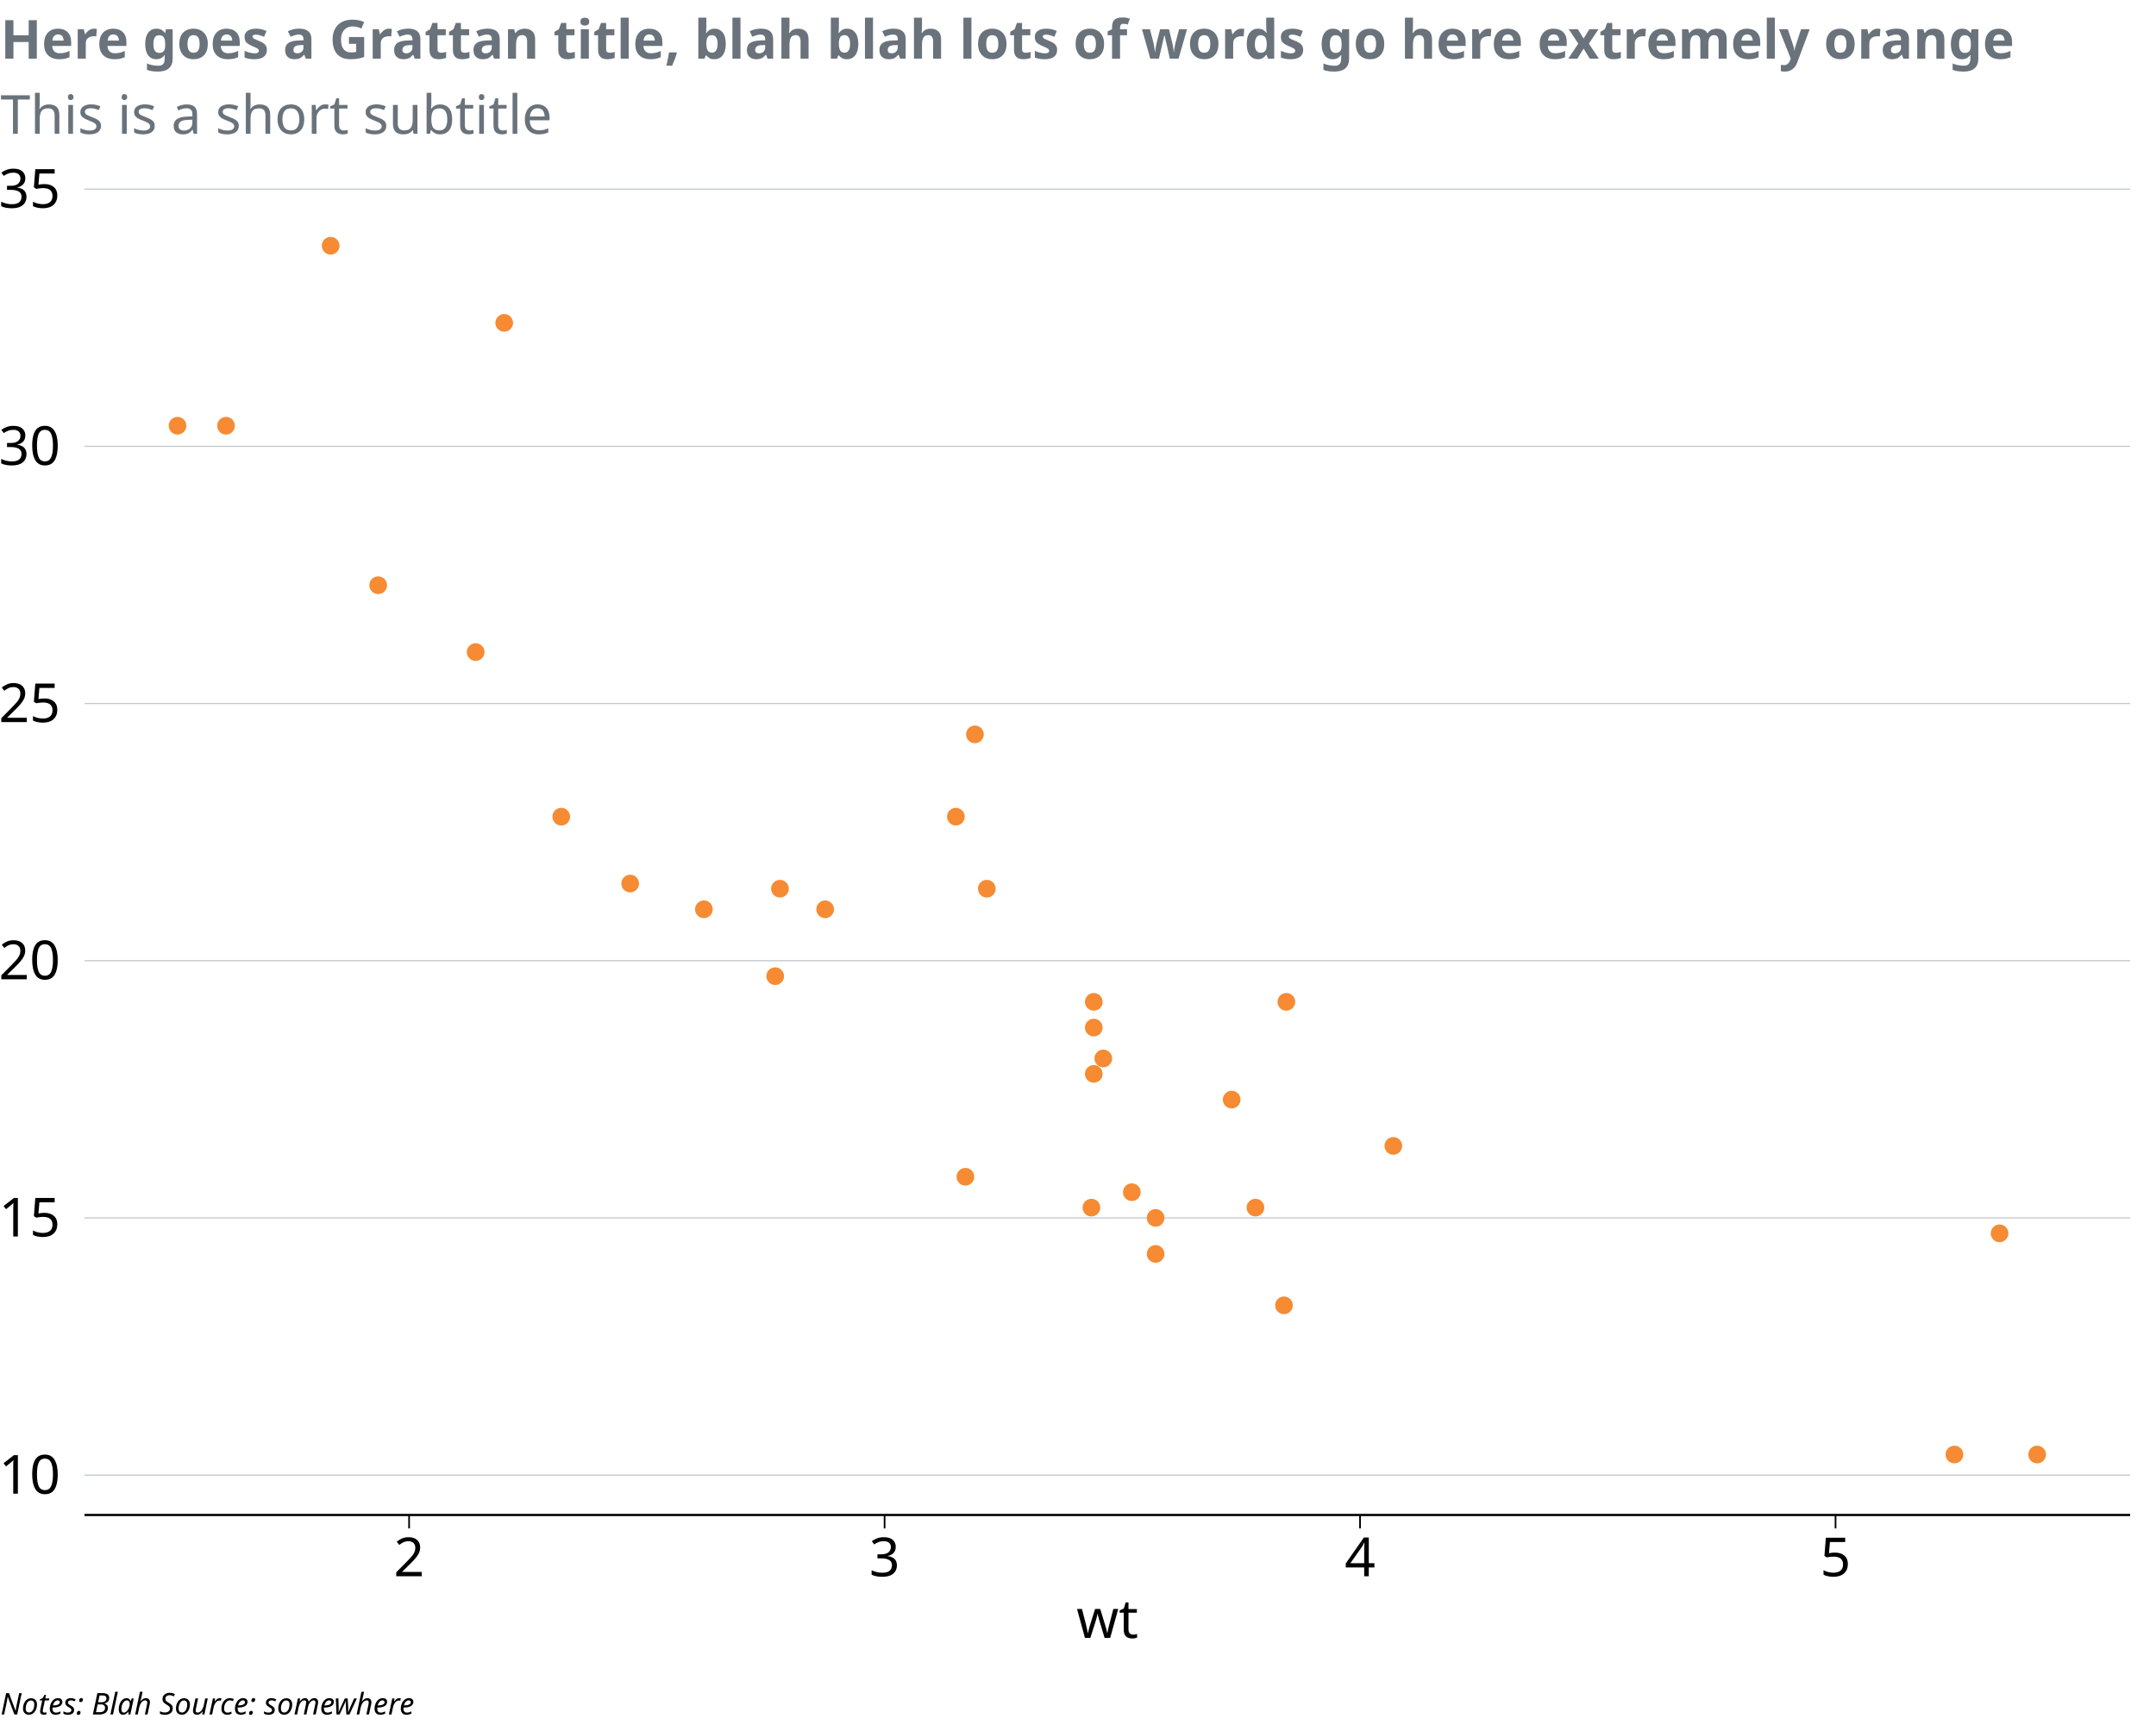
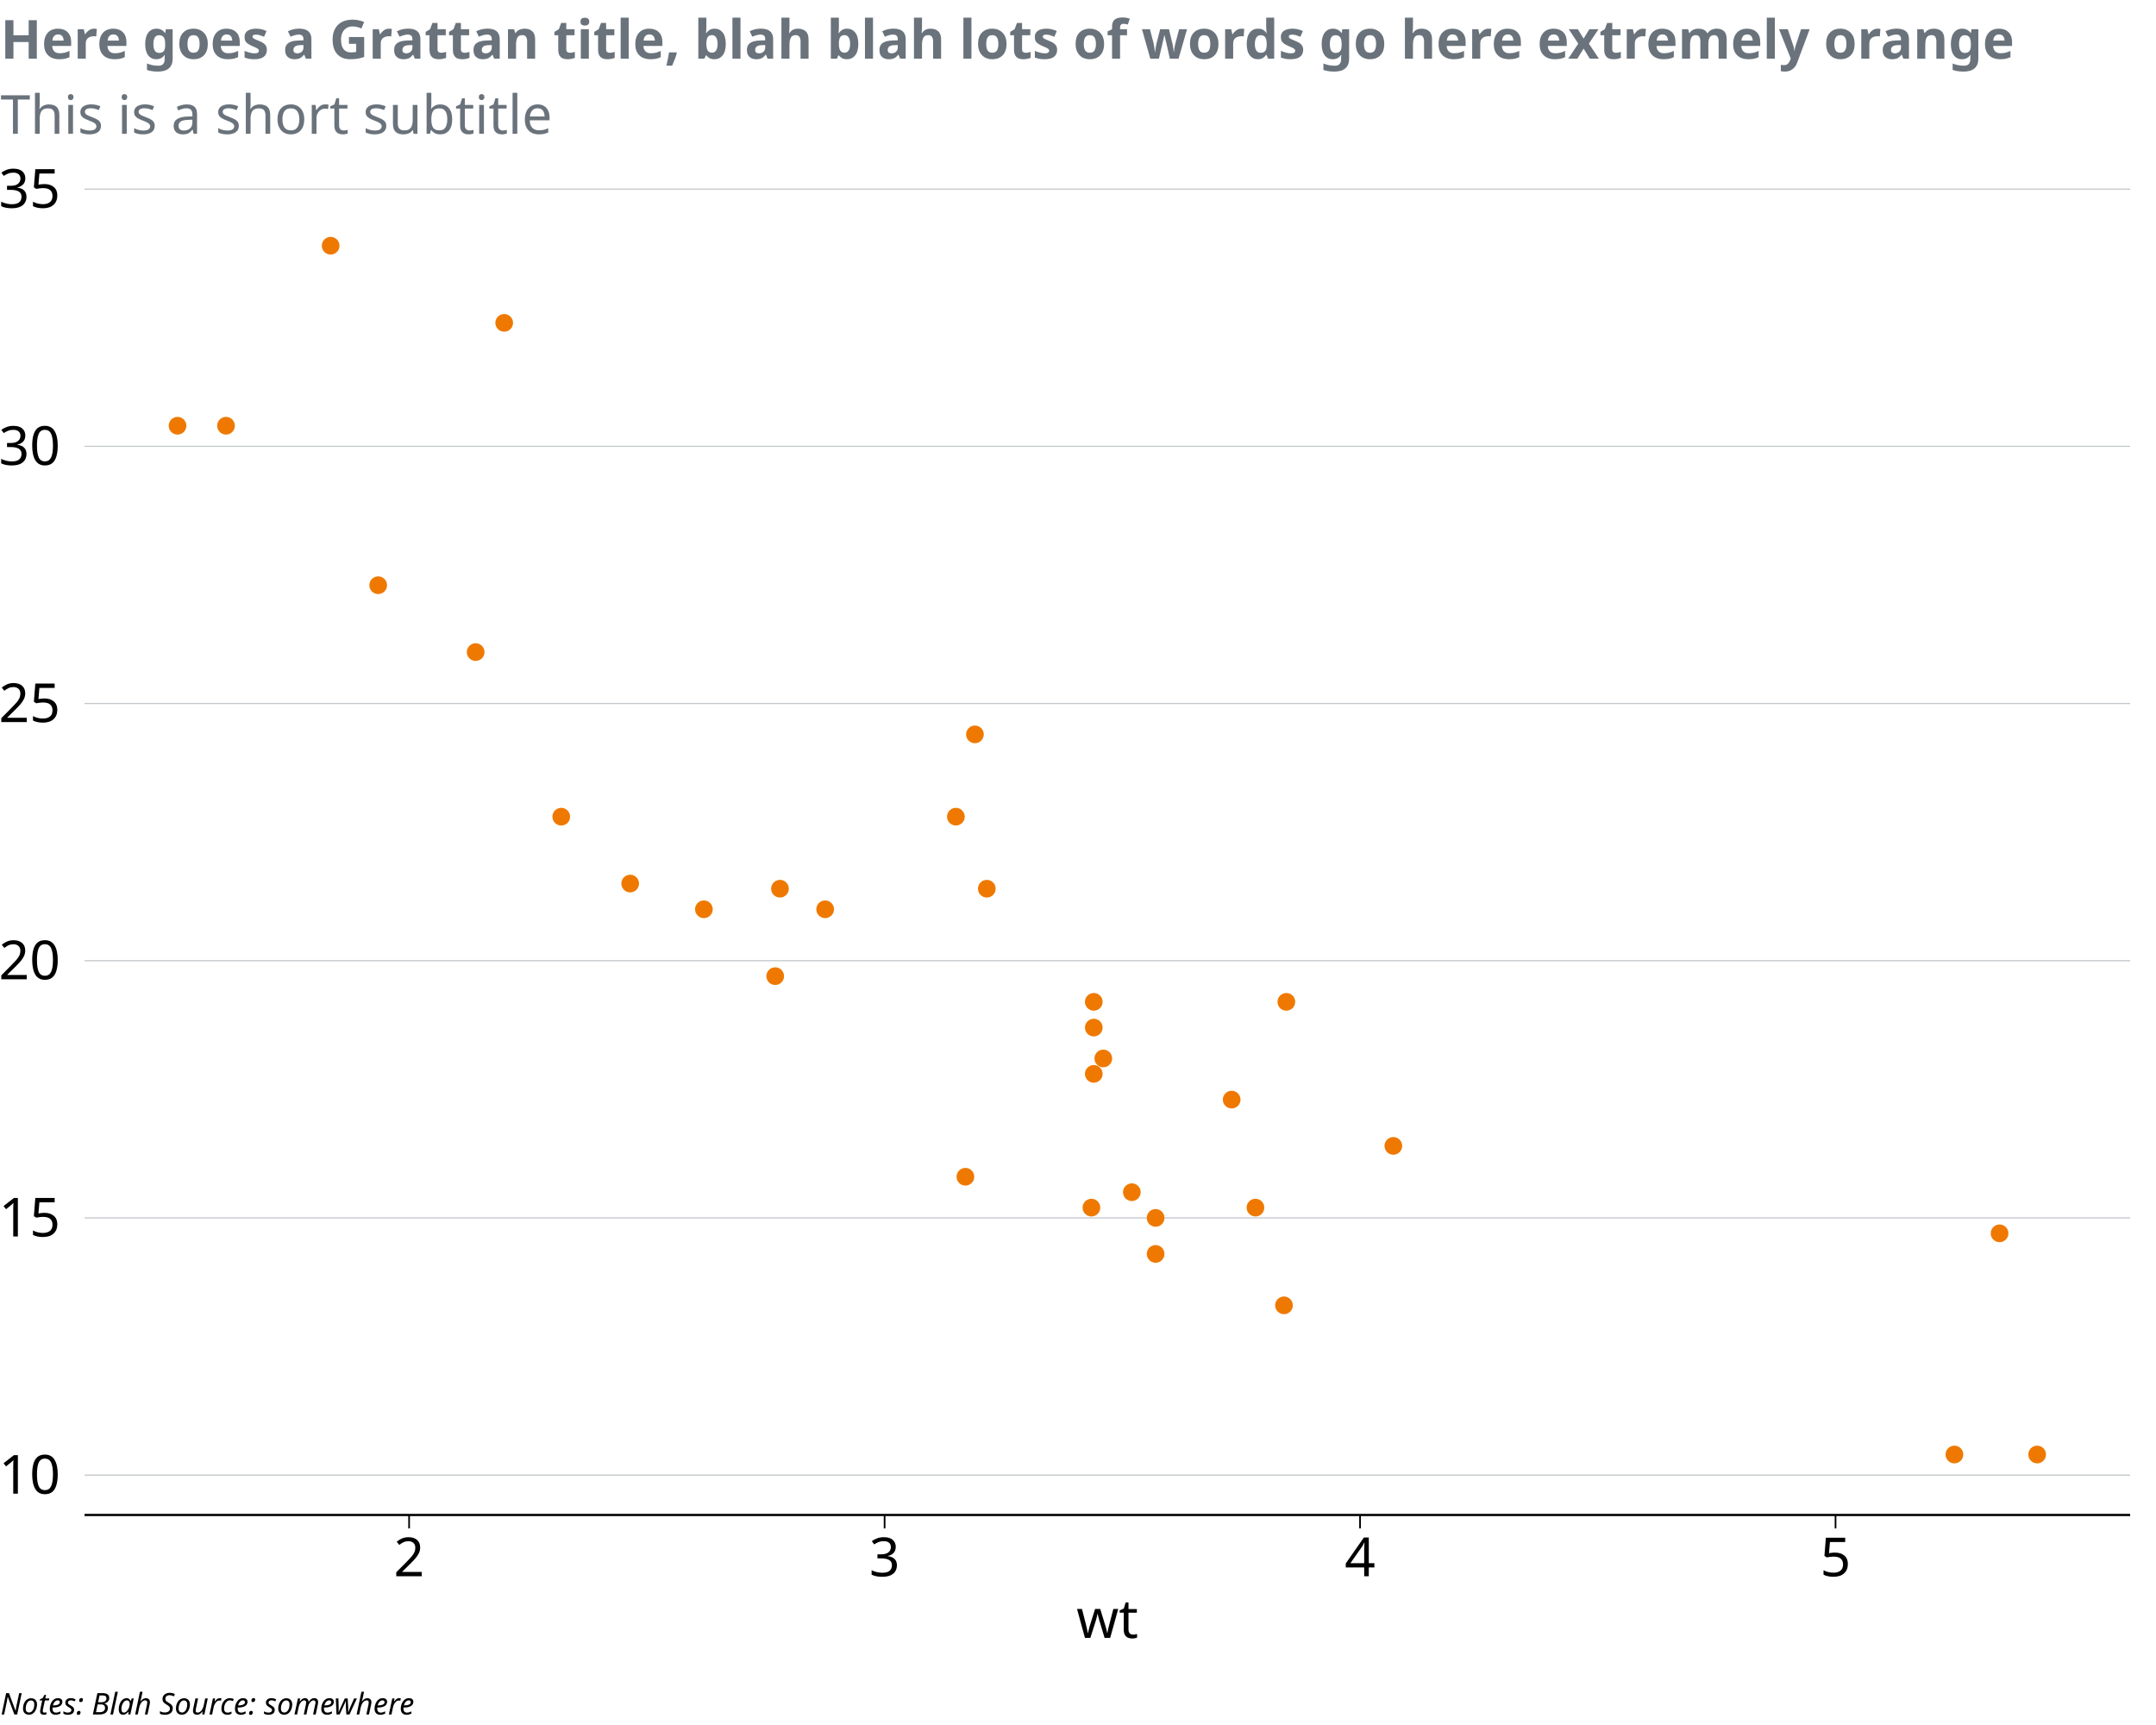
<svg xmlns="http://www.w3.org/2000/svg" class="svglite" data-engine-version="2.0" width="720.00pt" height="576.00pt" viewBox="0 0 720.00 576.00">
  <defs>
    <style type="text/css">
    .svglite line, .svglite polyline, .svglite polygon, .svglite path, .svglite rect, .svglite circle {
      fill: none;
      stroke: #000000;
      stroke-linecap: round;
      stroke-linejoin: round;
      stroke-miterlimit: 10.00;
    }
  </style>
  </defs>
  <rect width="100%" height="100%" style="stroke: none; fill: #FFFFFF;" />
  <defs>
    <clipPath id="cpMC4wMHw3MjAuMDB8MC4wMHw1NzYuMDA=">
      <rect x="0.00" y="0.00" width="720.00" height="576.00" />
    </clipPath>
  </defs>
  <g clip-path="url(#cpMC4wMHw3MjAuMDB8MC4wMHw1NzYuMDA=)">
    <rect x="0.00" y="0.00" width="720.00" height="576.00" style="stroke-width: 0.75; stroke: none; fill: #FFFFFF;" />
  </g>
  <defs>
    <clipPath id="cpMjguMjR8NzExLjM2fDYxLjg2fDUwNS44Nw==">
      <rect x="28.24" y="61.86" width="683.12" height="444.00" />
    </clipPath>
  </defs>
  <g clip-path="url(#cpMjguMjR8NzExLjM2fDYxLjg2fDUwNS44Nw==)">
    <rect x="28.24" y="61.86" width="683.12" height="444.00" style="stroke-width: 0.75; stroke: none; fill: #FFFFFF;" />
    <polyline points="28.24,492.55 711.36,492.55 " style="stroke-width: 0.38; stroke: #C3C7CB; stroke-linecap: butt;" />
    <polyline points="28.24,406.67 711.36,406.67 " style="stroke-width: 0.38; stroke: #C3C7CB; stroke-linecap: butt;" />
    <polyline points="28.24,320.79 711.36,320.79 " style="stroke-width: 0.38; stroke: #C3C7CB; stroke-linecap: butt;" />
    <polyline points="28.24,234.91 711.36,234.91 " style="stroke-width: 0.38; stroke: #C3C7CB; stroke-linecap: butt;" />
    <polyline points="28.24,149.03 711.36,149.03 " style="stroke-width: 0.38; stroke: #C3C7CB; stroke-linecap: butt;" />
    <polyline points="28.24,63.15 711.36,63.15 " style="stroke-width: 0.38; stroke: #C3C7CB; stroke-linecap: butt;" />
-     <circle cx="235.07" cy="303.62" r="2.60" style="stroke-width: 0.71; stroke: #F68B33; fill: #F68B33;" />
-     <circle cx="275.56" cy="303.62" r="2.60" style="stroke-width: 0.71; stroke: #F68B33; fill: #F68B33;" />
-     <circle cx="187.43" cy="272.70" r="2.60" style="stroke-width: 0.71; stroke: #F68B33; fill: #F68B33;" />
-     <circle cx="329.55" cy="296.75" r="2.60" style="stroke-width: 0.71; stroke: #F68B33; fill: #F68B33;" />
-     <circle cx="365.27" cy="343.12" r="2.60" style="stroke-width: 0.71; stroke: #F68B33; fill: #F68B33;" />
-     <circle cx="368.45" cy="353.43" r="2.60" style="stroke-width: 0.71; stroke: #F68B33; fill: #F68B33;" />
-     <circle cx="385.92" cy="418.70" r="2.60" style="stroke-width: 0.71; stroke: #F68B33; fill: #F68B33;" />
-     <circle cx="325.58" cy="245.22" r="2.60" style="stroke-width: 0.71; stroke: #F68B33; fill: #F68B33;" />
-     <circle cx="319.22" cy="272.70" r="2.60" style="stroke-width: 0.71; stroke: #F68B33; fill: #F68B33;" />
-     <circle cx="365.27" cy="334.53" r="2.60" style="stroke-width: 0.71; stroke: #F68B33; fill: #F68B33;" />
-     <circle cx="365.27" cy="358.58" r="2.60" style="stroke-width: 0.71; stroke: #F68B33; fill: #F68B33;" />
-     <circle cx="465.31" cy="382.63" r="2.60" style="stroke-width: 0.71; stroke: #F68B33; fill: #F68B33;" />
-     <circle cx="411.32" cy="367.17" r="2.60" style="stroke-width: 0.71; stroke: #F68B33; fill: #F68B33;" />
-     <circle cx="419.26" cy="403.24" r="2.60" style="stroke-width: 0.71; stroke: #F68B33; fill: #F68B33;" />
-     <circle cx="652.68" cy="485.68" r="2.60" style="stroke-width: 0.71; stroke: #F68B33; fill: #F68B33;" />
-     <circle cx="680.31" cy="485.68" r="2.60" style="stroke-width: 0.71; stroke: #F68B33; fill: #F68B33;" />
-     <circle cx="667.76" cy="411.83" r="2.60" style="stroke-width: 0.71; stroke: #F68B33; fill: #F68B33;" />
-     <circle cx="168.38" cy="107.81" r="2.60" style="stroke-width: 0.71; stroke: #F68B33; fill: #F68B33;" />
-     <circle cx="75.48" cy="142.16" r="2.60" style="stroke-width: 0.71; stroke: #F68B33; fill: #F68B33;" />
-     <circle cx="110.42" cy="82.05" r="2.60" style="stroke-width: 0.71; stroke: #F68B33; fill: #F68B33;" />
-     <circle cx="210.45" cy="295.03" r="2.60" style="stroke-width: 0.71; stroke: #F68B33; fill: #F68B33;" />
-     <circle cx="377.98" cy="398.09" r="2.60" style="stroke-width: 0.71; stroke: #F68B33; fill: #F68B33;" />
-     <circle cx="364.48" cy="403.24" r="2.60" style="stroke-width: 0.71; stroke: #F68B33; fill: #F68B33;" />
-     <circle cx="428.79" cy="435.87" r="2.60" style="stroke-width: 0.71; stroke: #F68B33; fill: #F68B33;" />
-     <circle cx="429.58" cy="334.53" r="2.60" style="stroke-width: 0.71; stroke: #F68B33; fill: #F68B33;" />
-     <circle cx="126.30" cy="195.41" r="2.60" style="stroke-width: 0.71; stroke: #F68B33; fill: #F68B33;" />
-     <circle cx="158.85" cy="217.74" r="2.60" style="stroke-width: 0.71; stroke: #F68B33; fill: #F68B33;" />
-     <circle cx="59.29" cy="142.16" r="2.60" style="stroke-width: 0.71; stroke: #F68B33; fill: #F68B33;" />
-     <circle cx="322.40" cy="392.93" r="2.60" style="stroke-width: 0.71; stroke: #F68B33; fill: #F68B33;" />
-     <circle cx="258.88" cy="325.95" r="2.60" style="stroke-width: 0.71; stroke: #F68B33; fill: #F68B33;" />
-     <circle cx="385.92" cy="406.67" r="2.60" style="stroke-width: 0.71; stroke: #F68B33; fill: #F68B33;" />
-     <circle cx="260.47" cy="296.75" r="2.60" style="stroke-width: 0.71; stroke: #F68B33; fill: #F68B33;" />
+     <circle cx="235.07" cy="303.62" r="2.60" style="stroke-width: 0.71; stroke: #EF7900; fill: #EF7900;" />
+     <circle cx="275.56" cy="303.62" r="2.60" style="stroke-width: 0.71; stroke: #EF7900; fill: #EF7900;" />
+     <circle cx="187.43" cy="272.70" r="2.60" style="stroke-width: 0.71; stroke: #EF7900; fill: #EF7900;" />
+     <circle cx="329.55" cy="296.75" r="2.60" style="stroke-width: 0.71; stroke: #EF7900; fill: #EF7900;" />
+     <circle cx="365.27" cy="343.12" r="2.60" style="stroke-width: 0.71; stroke: #EF7900; fill: #EF7900;" />
+     <circle cx="368.45" cy="353.43" r="2.60" style="stroke-width: 0.71; stroke: #EF7900; fill: #EF7900;" />
+     <circle cx="385.92" cy="418.70" r="2.60" style="stroke-width: 0.71; stroke: #EF7900; fill: #EF7900;" />
+     <circle cx="325.58" cy="245.22" r="2.60" style="stroke-width: 0.71; stroke: #EF7900; fill: #EF7900;" />
+     <circle cx="319.22" cy="272.70" r="2.60" style="stroke-width: 0.71; stroke: #EF7900; fill: #EF7900;" />
+     <circle cx="365.27" cy="334.53" r="2.60" style="stroke-width: 0.71; stroke: #EF7900; fill: #EF7900;" />
+     <circle cx="365.27" cy="358.58" r="2.60" style="stroke-width: 0.71; stroke: #EF7900; fill: #EF7900;" />
+     <circle cx="465.31" cy="382.63" r="2.60" style="stroke-width: 0.71; stroke: #EF7900; fill: #EF7900;" />
+     <circle cx="411.32" cy="367.17" r="2.60" style="stroke-width: 0.71; stroke: #EF7900; fill: #EF7900;" />
+     <circle cx="419.26" cy="403.24" r="2.60" style="stroke-width: 0.71; stroke: #EF7900; fill: #EF7900;" />
+     <circle cx="652.68" cy="485.68" r="2.60" style="stroke-width: 0.71; stroke: #EF7900; fill: #EF7900;" />
+     <circle cx="680.31" cy="485.68" r="2.60" style="stroke-width: 0.71; stroke: #EF7900; fill: #EF7900;" />
+     <circle cx="667.76" cy="411.83" r="2.60" style="stroke-width: 0.71; stroke: #EF7900; fill: #EF7900;" />
+     <circle cx="168.38" cy="107.81" r="2.60" style="stroke-width: 0.71; stroke: #EF7900; fill: #EF7900;" />
+     <circle cx="75.48" cy="142.16" r="2.60" style="stroke-width: 0.71; stroke: #EF7900; fill: #EF7900;" />
+     <circle cx="110.42" cy="82.05" r="2.60" style="stroke-width: 0.71; stroke: #EF7900; fill: #EF7900;" />
+     <circle cx="210.45" cy="295.03" r="2.60" style="stroke-width: 0.71; stroke: #EF7900; fill: #EF7900;" />
+     <circle cx="377.98" cy="398.09" r="2.60" style="stroke-width: 0.71; stroke: #EF7900; fill: #EF7900;" />
+     <circle cx="364.48" cy="403.24" r="2.60" style="stroke-width: 0.71; stroke: #EF7900; fill: #EF7900;" />
+     <circle cx="428.79" cy="435.87" r="2.60" style="stroke-width: 0.71; stroke: #EF7900; fill: #EF7900;" />
+     <circle cx="429.58" cy="334.53" r="2.60" style="stroke-width: 0.71; stroke: #EF7900; fill: #EF7900;" />
+     <circle cx="126.30" cy="195.41" r="2.60" style="stroke-width: 0.71; stroke: #EF7900; fill: #EF7900;" />
+     <circle cx="158.85" cy="217.74" r="2.60" style="stroke-width: 0.71; stroke: #EF7900; fill: #EF7900;" />
+     <circle cx="59.29" cy="142.16" r="2.60" style="stroke-width: 0.71; stroke: #EF7900; fill: #EF7900;" />
+     <circle cx="322.40" cy="392.93" r="2.60" style="stroke-width: 0.71; stroke: #EF7900; fill: #EF7900;" />
+     <circle cx="258.88" cy="325.95" r="2.60" style="stroke-width: 0.71; stroke: #EF7900; fill: #EF7900;" />
+     <circle cx="385.92" cy="406.67" r="2.60" style="stroke-width: 0.71; stroke: #EF7900; fill: #EF7900;" />
+     <circle cx="260.47" cy="296.75" r="2.60" style="stroke-width: 0.71; stroke: #EF7900; fill: #EF7900;" />
  </g>
  <g clip-path="url(#cpMC4wMHw3MjAuMDB8MC4wMHw1NzYuMDA=)">
    <text x="20.17" y="498.75" text-anchor="end" style="font-size: 18.00px; font-family: sans;" textLength="20.02px" lengthAdjust="spacingAndGlyphs">10</text>
    <text x="20.17" y="412.87" text-anchor="end" style="font-size: 18.00px; font-family: sans;" textLength="20.02px" lengthAdjust="spacingAndGlyphs">15</text>
    <text x="20.17" y="326.99" text-anchor="end" style="font-size: 18.00px; font-family: sans;" textLength="20.02px" lengthAdjust="spacingAndGlyphs">20</text>
    <text x="20.17" y="241.11" text-anchor="end" style="font-size: 18.00px; font-family: sans;" textLength="20.02px" lengthAdjust="spacingAndGlyphs">25</text>
    <text x="20.17" y="155.23" text-anchor="end" style="font-size: 18.00px; font-family: sans;" textLength="20.02px" lengthAdjust="spacingAndGlyphs">30</text>
    <text x="20.17" y="69.35" text-anchor="end" style="font-size: 18.00px; font-family: sans;" textLength="20.02px" lengthAdjust="spacingAndGlyphs">35</text>
    <polyline points="28.24,505.87 711.36,505.87 " style="stroke-width: 0.75; stroke-linecap: butt;" />
    <polyline points="136.62,510.35 136.62,505.87 " style="stroke-width: 0.56; stroke-linecap: butt;" />
    <polyline points="295.41,510.35 295.41,505.87 " style="stroke-width: 0.56; stroke-linecap: butt;" />
    <polyline points="454.19,510.35 454.19,505.87 " style="stroke-width: 0.56; stroke-linecap: butt;" />
    <polyline points="612.98,510.35 612.98,505.87 " style="stroke-width: 0.56; stroke-linecap: butt;" />
    <text x="136.62" y="526.32" text-anchor="middle" style="font-size: 18.00px; font-family: sans;" textLength="10.01px" lengthAdjust="spacingAndGlyphs">2</text>
    <text x="295.41" y="526.32" text-anchor="middle" style="font-size: 18.00px; font-family: sans;" textLength="10.01px" lengthAdjust="spacingAndGlyphs">3</text>
    <text x="454.19" y="526.32" text-anchor="middle" style="font-size: 18.00px; font-family: sans;" textLength="10.01px" lengthAdjust="spacingAndGlyphs">4</text>
    <text x="612.98" y="526.32" text-anchor="middle" style="font-size: 18.00px; font-family: sans;" textLength="10.01px" lengthAdjust="spacingAndGlyphs">5</text>
    <text x="369.80" y="546.93" text-anchor="middle" style="font-size: 18.00px; font-family: sans;" textLength="18.00px" lengthAdjust="spacingAndGlyphs">wt</text>
    <text x="0.14" y="44.68" style="font-size: 18.00px; fill: #6A737B; font-family: sans;" textLength="174.09px" lengthAdjust="spacingAndGlyphs">This is a short subtitle</text>
    <text x="0.14" y="19.59" style="font-size: 18.00px; font-weight: bold; fill: #6A737B; font-family: sans;" textLength="595.38px" lengthAdjust="spacingAndGlyphs">Here goes a Grattan title, blah blah lots of words go here extremely orange</text>
    <text x="0.14" y="572.49" style="font-size: 9.99px; font-style: italic; font-family: sans;" textLength="143.29px" lengthAdjust="spacingAndGlyphs">Notes: Blah Source: somewhere</text>
  </g>
</svg>
